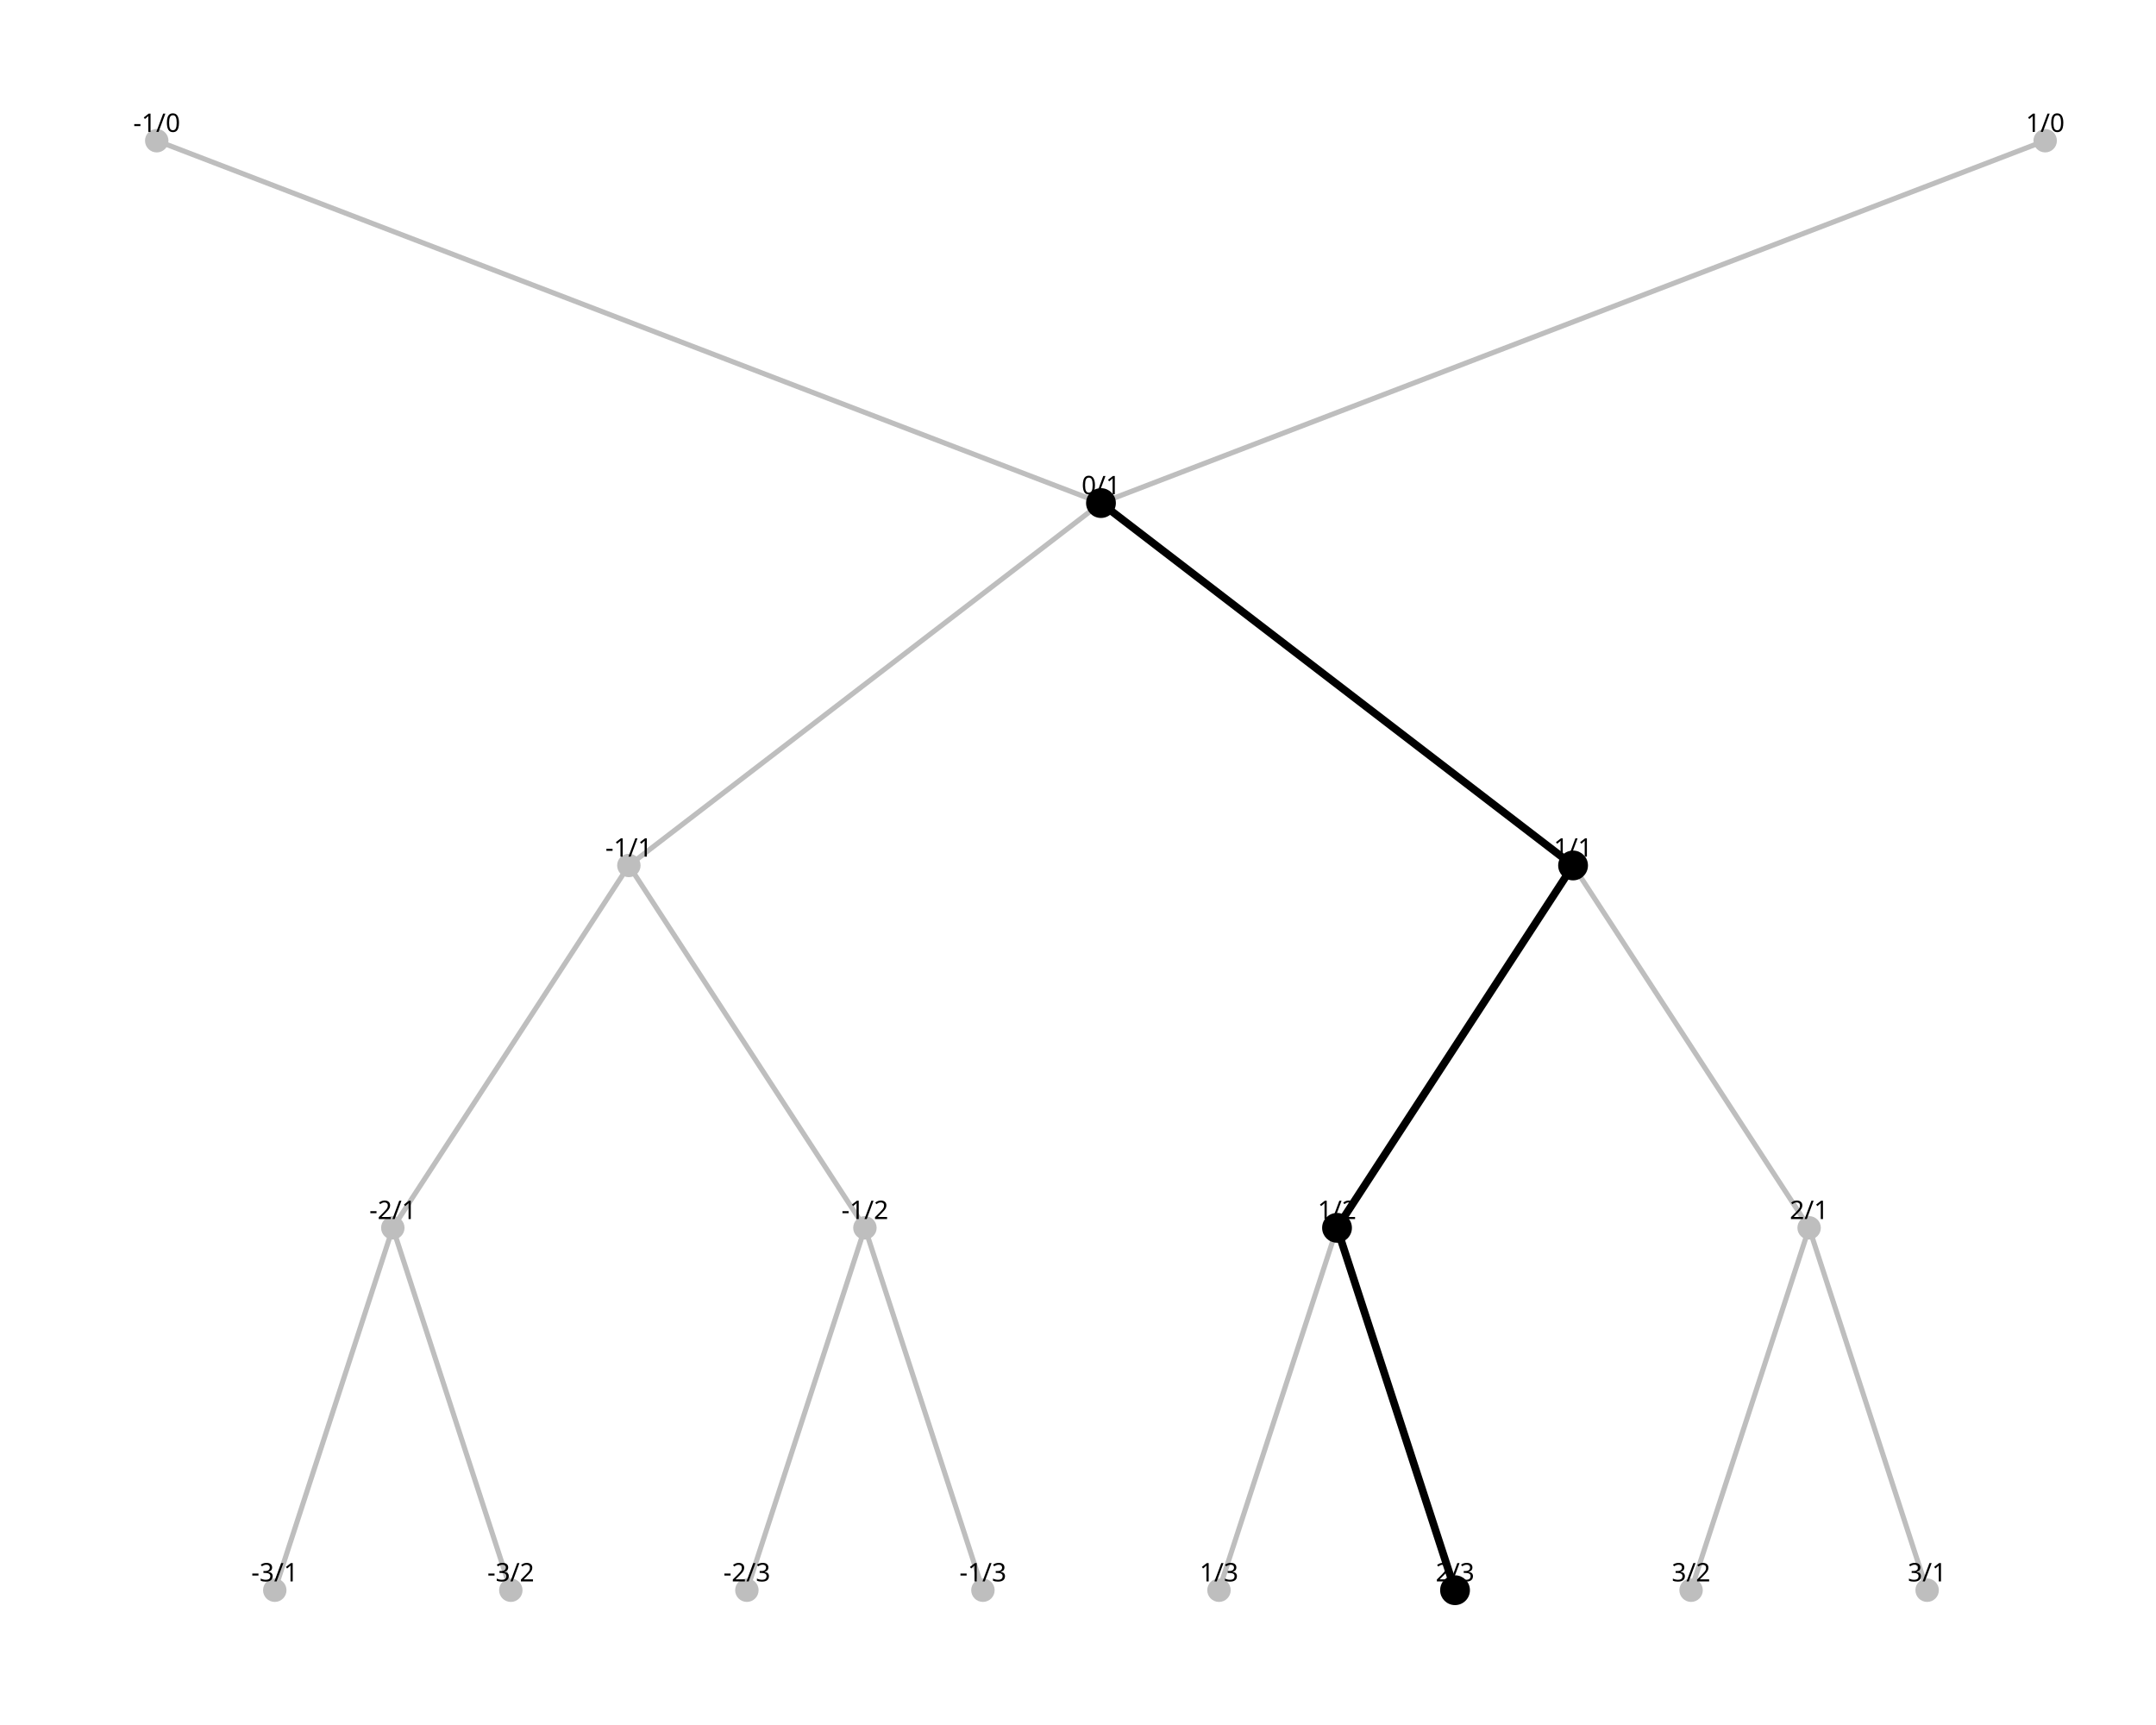
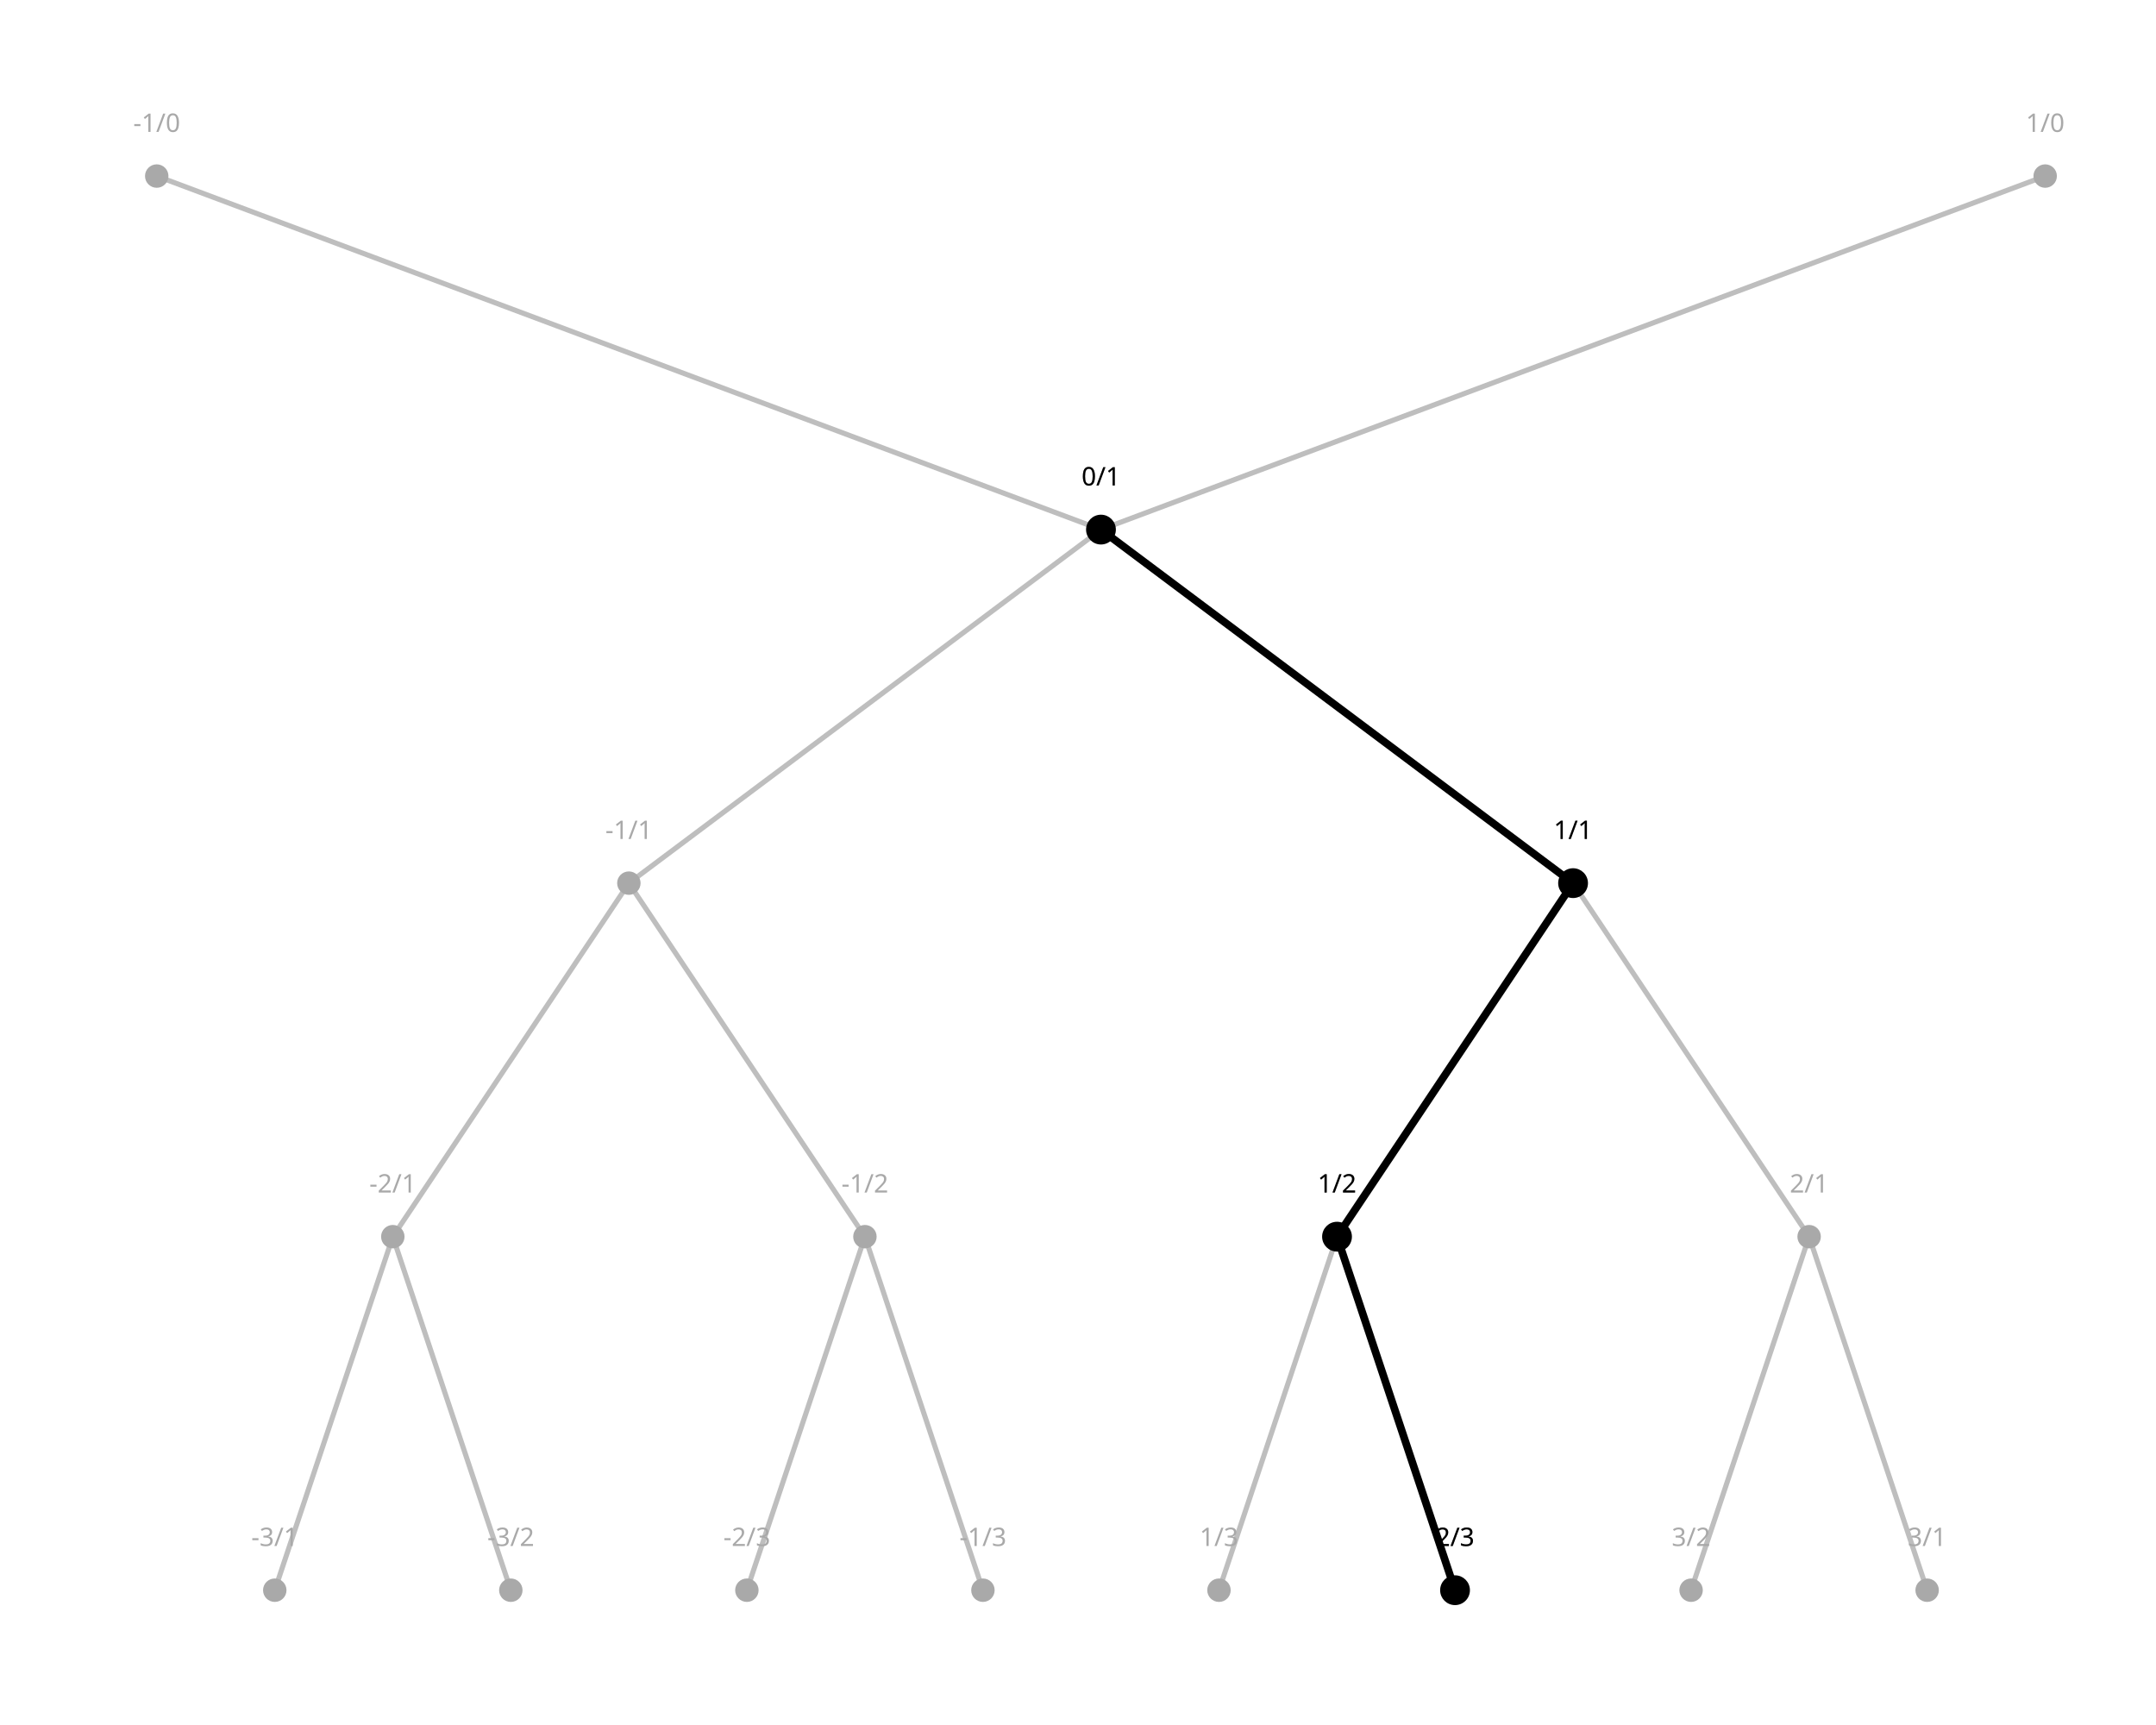
<svg xmlns="http://www.w3.org/2000/svg" class="svglite" data-engine-version="2.0" width="720.00pt" height="576.00pt" viewBox="0 0 720.00 576.00">
  <defs>
    <style type="text/css">
    .svglite line, .svglite polyline, .svglite polygon, .svglite path, .svglite rect, .svglite circle {
      fill: none;
      stroke: #000000;
      stroke-linecap: round;
      stroke-linejoin: round;
      stroke-miterlimit: 10.00;
    }
  </style>
  </defs>
  <rect width="100%" height="100%" style="stroke: none; fill: #FFFFFF;" />
  <defs>
    <clipPath id="cpMC4wMHw3MjAuMDB8MC4wMHw1NzYuMDA=">
      <rect x="0.00" y="0.00" width="720.00" height="576.00" />
    </clipPath>
  </defs>
  <g clip-path="url(#cpMC4wMHw3MjAuMDB8MC4wMHw1NzYuMDA=)">
</g>
  <defs>
    <clipPath id="cpMjAuODF8NzE0LjUyfDIyLjc4fDU1NS4xOQ==">
      <rect x="20.81" y="22.78" width="693.71" height="532.40" />
    </clipPath>
  </defs>
  <g clip-path="url(#cpMjAuODF8NzE0LjUyfDIyLjc4fDU1NS4xOQ==)">
-     <line x1="131.18" y1="409.99" x2="91.76" y2="530.99" style="stroke-width: 1.71; stroke: #BEBEBE; stroke-linecap: butt;" />
-     <line x1="210.01" y1="288.99" x2="131.18" y2="409.99" style="stroke-width: 1.71; stroke: #BEBEBE; stroke-linecap: butt;" />
-     <line x1="131.18" y1="409.99" x2="170.59" y2="530.99" style="stroke-width: 1.71; stroke: #BEBEBE; stroke-linecap: butt;" />
-     <line x1="367.67" y1="167.98" x2="210.01" y2="288.99" style="stroke-width: 1.71; stroke: #BEBEBE; stroke-linecap: butt;" />
-     <line x1="288.84" y1="409.99" x2="249.42" y2="530.99" style="stroke-width: 1.71; stroke: #BEBEBE; stroke-linecap: butt;" />
-     <line x1="210.01" y1="288.99" x2="288.84" y2="409.99" style="stroke-width: 1.71; stroke: #BEBEBE; stroke-linecap: butt;" />
-     <line x1="288.84" y1="409.99" x2="328.25" y2="530.99" style="stroke-width: 1.71; stroke: #BEBEBE; stroke-linecap: butt;" />
-     <line x1="52.34" y1="46.98" x2="367.67" y2="167.98" style="stroke-width: 1.71; stroke: #BEBEBE; stroke-linecap: butt;" />
-     <line x1="682.99" y1="46.98" x2="367.67" y2="167.98" style="stroke-width: 1.71; stroke: #BEBEBE; stroke-linecap: butt;" />
-     <line x1="446.50" y1="409.99" x2="407.08" y2="530.99" style="stroke-width: 1.71; stroke: #BEBEBE; stroke-linecap: butt;" />
-     <line x1="525.33" y1="288.99" x2="446.50" y2="409.99" style="stroke-width: 1.71; stroke: #BEBEBE; stroke-linecap: butt;" />
-     <line x1="446.50" y1="409.99" x2="485.91" y2="530.99" style="stroke-width: 1.71; stroke: #BEBEBE; stroke-linecap: butt;" />
-     <line x1="367.67" y1="167.98" x2="525.33" y2="288.99" style="stroke-width: 1.71; stroke: #BEBEBE; stroke-linecap: butt;" />
-     <line x1="604.16" y1="409.99" x2="564.74" y2="530.99" style="stroke-width: 1.71; stroke: #BEBEBE; stroke-linecap: butt;" />
-     <line x1="525.33" y1="288.99" x2="604.16" y2="409.99" style="stroke-width: 1.71; stroke: #BEBEBE; stroke-linecap: butt;" />
-     <line x1="604.16" y1="409.99" x2="643.57" y2="530.99" style="stroke-width: 1.71; stroke: #BEBEBE; stroke-linecap: butt;" />
-     <circle cx="52.34" cy="46.98" r="3.56" style="stroke-width: 0.71; stroke: #BEBEBE; fill: #BEBEBE;" />
-     <circle cx="91.76" cy="530.99" r="3.56" style="stroke-width: 0.71; stroke: #BEBEBE; fill: #BEBEBE;" />
-     <circle cx="131.18" cy="409.99" r="3.56" style="stroke-width: 0.71; stroke: #BEBEBE; fill: #BEBEBE;" />
-     <circle cx="170.59" cy="530.99" r="3.56" style="stroke-width: 0.71; stroke: #BEBEBE; fill: #BEBEBE;" />
-     <circle cx="210.01" cy="288.99" r="3.56" style="stroke-width: 0.71; stroke: #BEBEBE; fill: #BEBEBE;" />
-     <circle cx="249.42" cy="530.99" r="3.56" style="stroke-width: 0.71; stroke: #BEBEBE; fill: #BEBEBE;" />
-     <circle cx="288.84" cy="409.99" r="3.56" style="stroke-width: 0.71; stroke: #BEBEBE; fill: #BEBEBE;" />
-     <circle cx="328.25" cy="530.99" r="3.56" style="stroke-width: 0.71; stroke: #BEBEBE; fill: #BEBEBE;" />
-     <circle cx="367.67" cy="167.98" r="3.56" style="stroke-width: 0.71; stroke: #BEBEBE; fill: #BEBEBE;" />
-     <circle cx="407.08" cy="530.99" r="3.56" style="stroke-width: 0.71; stroke: #BEBEBE; fill: #BEBEBE;" />
-     <circle cx="446.50" cy="409.99" r="3.56" style="stroke-width: 0.71; stroke: #BEBEBE; fill: #BEBEBE;" />
-     <circle cx="485.91" cy="530.99" r="3.56" style="stroke-width: 0.71; stroke: #BEBEBE; fill: #BEBEBE;" />
-     <circle cx="525.33" cy="288.99" r="3.56" style="stroke-width: 0.71; stroke: #BEBEBE; fill: #BEBEBE;" />
-     <circle cx="564.74" cy="530.99" r="3.56" style="stroke-width: 0.71; stroke: #BEBEBE; fill: #BEBEBE;" />
-     <circle cx="604.16" cy="409.99" r="3.56" style="stroke-width: 0.71; stroke: #BEBEBE; fill: #BEBEBE;" />
-     <circle cx="643.57" cy="530.99" r="3.56" style="stroke-width: 0.71; stroke: #BEBEBE; fill: #BEBEBE;" />
-     <circle cx="682.99" cy="46.98" r="3.56" style="stroke-width: 0.71; stroke: #BEBEBE; fill: #BEBEBE;" />
-     <line x1="367.67" y1="167.98" x2="525.33" y2="288.99" style="stroke-width: 2.56; stroke-linecap: butt;" />
-     <line x1="525.33" y1="288.99" x2="446.50" y2="409.99" style="stroke-width: 2.56; stroke-linecap: butt;" />
-     <line x1="446.50" y1="409.99" x2="485.91" y2="530.99" style="stroke-width: 2.56; stroke-linecap: butt;" />
-     <circle cx="367.67" cy="167.98" r="4.62" style="stroke-width: 0.71; fill: #000000;" />
-     <circle cx="525.33" cy="288.99" r="4.62" style="stroke-width: 0.71; fill: #000000;" />
-     <circle cx="446.50" cy="409.99" r="4.62" style="stroke-width: 0.71; fill: #000000;" />
+     <line x1="131.18" y1="412.94" x2="91.76" y2="530.99" style="stroke-width: 1.71; stroke: #BEBEBE; stroke-linecap: butt;" />
+     <line x1="210.01" y1="294.89" x2="131.18" y2="412.94" style="stroke-width: 1.71; stroke: #BEBEBE; stroke-linecap: butt;" />
+     <line x1="131.18" y1="412.94" x2="170.59" y2="530.99" style="stroke-width: 1.71; stroke: #BEBEBE; stroke-linecap: butt;" />
+     <line x1="367.67" y1="176.84" x2="210.01" y2="294.89" style="stroke-width: 1.71; stroke: #BEBEBE; stroke-linecap: butt;" />
+     <line x1="288.84" y1="412.94" x2="249.42" y2="530.99" style="stroke-width: 1.71; stroke: #BEBEBE; stroke-linecap: butt;" />
+     <line x1="210.01" y1="294.89" x2="288.84" y2="412.94" style="stroke-width: 1.71; stroke: #BEBEBE; stroke-linecap: butt;" />
+     <line x1="288.84" y1="412.94" x2="328.25" y2="530.99" style="stroke-width: 1.71; stroke: #BEBEBE; stroke-linecap: butt;" />
+     <line x1="52.34" y1="58.79" x2="367.67" y2="176.84" style="stroke-width: 1.71; stroke: #BEBEBE; stroke-linecap: butt;" />
+     <line x1="682.99" y1="58.79" x2="367.67" y2="176.84" style="stroke-width: 1.71; stroke: #BEBEBE; stroke-linecap: butt;" />
+     <line x1="446.50" y1="412.94" x2="407.08" y2="530.99" style="stroke-width: 1.71; stroke: #BEBEBE; stroke-linecap: butt;" />
+     <line x1="525.33" y1="294.89" x2="446.50" y2="412.94" style="stroke-width: 1.71; stroke: #BEBEBE; stroke-linecap: butt;" />
+     <line x1="446.50" y1="412.94" x2="485.91" y2="530.99" style="stroke-width: 1.71; stroke: #BEBEBE; stroke-linecap: butt;" />
+     <line x1="367.67" y1="176.84" x2="525.33" y2="294.89" style="stroke-width: 1.71; stroke: #BEBEBE; stroke-linecap: butt;" />
+     <line x1="604.16" y1="412.94" x2="564.74" y2="530.99" style="stroke-width: 1.71; stroke: #BEBEBE; stroke-linecap: butt;" />
+     <line x1="525.33" y1="294.89" x2="604.16" y2="412.94" style="stroke-width: 1.71; stroke: #BEBEBE; stroke-linecap: butt;" />
+     <line x1="604.16" y1="412.94" x2="643.57" y2="530.99" style="stroke-width: 1.71; stroke: #BEBEBE; stroke-linecap: butt;" />
+     <circle cx="52.34" cy="58.79" r="3.56" style="stroke-width: 0.71; stroke: #A9A9A9; fill: #A9A9A9;" />
+     <circle cx="91.76" cy="530.99" r="3.56" style="stroke-width: 0.71; stroke: #A9A9A9; fill: #A9A9A9;" />
+     <circle cx="131.18" cy="412.94" r="3.56" style="stroke-width: 0.71; stroke: #A9A9A9; fill: #A9A9A9;" />
+     <circle cx="170.59" cy="530.99" r="3.56" style="stroke-width: 0.71; stroke: #A9A9A9; fill: #A9A9A9;" />
+     <circle cx="210.01" cy="294.89" r="3.56" style="stroke-width: 0.71; stroke: #A9A9A9; fill: #A9A9A9;" />
+     <circle cx="249.42" cy="530.99" r="3.56" style="stroke-width: 0.71; stroke: #A9A9A9; fill: #A9A9A9;" />
+     <circle cx="288.84" cy="412.94" r="3.56" style="stroke-width: 0.71; stroke: #A9A9A9; fill: #A9A9A9;" />
+     <circle cx="328.25" cy="530.99" r="3.56" style="stroke-width: 0.71; stroke: #A9A9A9; fill: #A9A9A9;" />
+     <circle cx="367.67" cy="176.84" r="3.56" style="stroke-width: 0.71; stroke: #A9A9A9; fill: #A9A9A9;" />
+     <circle cx="407.08" cy="530.99" r="3.56" style="stroke-width: 0.71; stroke: #A9A9A9; fill: #A9A9A9;" />
+     <circle cx="446.50" cy="412.94" r="3.56" style="stroke-width: 0.71; stroke: #A9A9A9; fill: #A9A9A9;" />
+     <circle cx="485.91" cy="530.99" r="3.56" style="stroke-width: 0.71; stroke: #A9A9A9; fill: #A9A9A9;" />
+     <circle cx="525.33" cy="294.89" r="3.56" style="stroke-width: 0.71; stroke: #A9A9A9; fill: #A9A9A9;" />
+     <circle cx="564.74" cy="530.99" r="3.56" style="stroke-width: 0.71; stroke: #A9A9A9; fill: #A9A9A9;" />
+     <circle cx="604.16" cy="412.94" r="3.56" style="stroke-width: 0.71; stroke: #A9A9A9; fill: #A9A9A9;" />
+     <circle cx="643.57" cy="530.99" r="3.56" style="stroke-width: 0.71; stroke: #A9A9A9; fill: #A9A9A9;" />
+     <circle cx="682.99" cy="58.79" r="3.56" style="stroke-width: 0.71; stroke: #A9A9A9; fill: #A9A9A9;" />
+     <text x="52.34" y="44.05" text-anchor="middle" style="font-size: 8.54px; fill: #A9A9A9; font-family: sans;" textLength="14.71px" lengthAdjust="spacingAndGlyphs">-1/0</text>
+     <text x="91.76" y="516.24" text-anchor="middle" style="font-size: 8.54px; fill: #A9A9A9; font-family: sans;" textLength="14.71px" lengthAdjust="spacingAndGlyphs">-3/1</text>
+     <text x="131.18" y="398.20" text-anchor="middle" style="font-size: 8.54px; fill: #A9A9A9; font-family: sans;" textLength="14.71px" lengthAdjust="spacingAndGlyphs">-2/1</text>
+     <text x="170.59" y="516.24" text-anchor="middle" style="font-size: 8.54px; fill: #A9A9A9; font-family: sans;" textLength="14.71px" lengthAdjust="spacingAndGlyphs">-3/2</text>
+     <text x="210.01" y="280.15" text-anchor="middle" style="font-size: 8.54px; fill: #A9A9A9; font-family: sans;" textLength="14.71px" lengthAdjust="spacingAndGlyphs">-1/1</text>
+     <text x="249.42" y="516.24" text-anchor="middle" style="font-size: 8.54px; fill: #A9A9A9; font-family: sans;" textLength="14.71px" lengthAdjust="spacingAndGlyphs">-2/3</text>
+     <text x="288.84" y="398.20" text-anchor="middle" style="font-size: 8.54px; fill: #A9A9A9; font-family: sans;" textLength="14.71px" lengthAdjust="spacingAndGlyphs">-1/2</text>
+     <text x="328.25" y="516.24" text-anchor="middle" style="font-size: 8.54px; fill: #A9A9A9; font-family: sans;" textLength="14.71px" lengthAdjust="spacingAndGlyphs">-1/3</text>
+     <text x="367.67" y="162.10" text-anchor="middle" style="font-size: 8.54px; fill: #A9A9A9; font-family: sans;" textLength="11.87px" lengthAdjust="spacingAndGlyphs">0/1</text>
+     <text x="407.08" y="516.24" text-anchor="middle" style="font-size: 8.54px; fill: #A9A9A9; font-family: sans;" textLength="11.87px" lengthAdjust="spacingAndGlyphs">1/3</text>
+     <text x="446.50" y="398.20" text-anchor="middle" style="font-size: 8.54px; fill: #A9A9A9; font-family: sans;" textLength="11.87px" lengthAdjust="spacingAndGlyphs">1/2</text>
+     <text x="485.91" y="516.24" text-anchor="middle" style="font-size: 8.54px; fill: #A9A9A9; font-family: sans;" textLength="11.87px" lengthAdjust="spacingAndGlyphs">2/3</text>
+     <text x="525.33" y="280.15" text-anchor="middle" style="font-size: 8.54px; fill: #A9A9A9; font-family: sans;" textLength="11.87px" lengthAdjust="spacingAndGlyphs">1/1</text>
+     <text x="564.74" y="516.24" text-anchor="middle" style="font-size: 8.54px; fill: #A9A9A9; font-family: sans;" textLength="11.87px" lengthAdjust="spacingAndGlyphs">3/2</text>
+     <text x="604.16" y="398.20" text-anchor="middle" style="font-size: 8.54px; fill: #A9A9A9; font-family: sans;" textLength="11.87px" lengthAdjust="spacingAndGlyphs">2/1</text>
+     <text x="643.57" y="516.24" text-anchor="middle" style="font-size: 8.54px; fill: #A9A9A9; font-family: sans;" textLength="11.87px" lengthAdjust="spacingAndGlyphs">3/1</text>
+     <text x="682.99" y="44.05" text-anchor="middle" style="font-size: 8.54px; fill: #A9A9A9; font-family: sans;" textLength="11.87px" lengthAdjust="spacingAndGlyphs">1/0</text>
+     <line x1="367.67" y1="176.84" x2="525.33" y2="294.89" style="stroke-width: 2.56; stroke-linecap: butt;" />
+     <line x1="525.33" y1="294.89" x2="446.50" y2="412.94" style="stroke-width: 2.56; stroke-linecap: butt;" />
+     <line x1="446.50" y1="412.94" x2="485.91" y2="530.99" style="stroke-width: 2.56; stroke-linecap: butt;" />
+     <circle cx="367.67" cy="176.84" r="4.62" style="stroke-width: 0.71; fill: #000000;" />
+     <circle cx="525.33" cy="294.89" r="4.62" style="stroke-width: 0.71; fill: #000000;" />
+     <circle cx="446.50" cy="412.94" r="4.62" style="stroke-width: 0.71; fill: #000000;" />
    <circle cx="485.91" cy="530.99" r="4.62" style="stroke-width: 0.71; fill: #000000;" />
-     <text x="52.34" y="44.05" text-anchor="middle" style="font-size: 8.54px; font-family: sans;" textLength="14.71px" lengthAdjust="spacingAndGlyphs">-1/0</text>
-     <text x="91.76" y="528.05" text-anchor="middle" style="font-size: 8.54px; font-family: sans;" textLength="14.71px" lengthAdjust="spacingAndGlyphs">-3/1</text>
-     <text x="131.18" y="407.05" text-anchor="middle" style="font-size: 8.54px; font-family: sans;" textLength="14.71px" lengthAdjust="spacingAndGlyphs">-2/1</text>
-     <text x="170.59" y="528.05" text-anchor="middle" style="font-size: 8.54px; font-family: sans;" textLength="14.71px" lengthAdjust="spacingAndGlyphs">-3/2</text>
-     <text x="210.01" y="286.05" text-anchor="middle" style="font-size: 8.54px; font-family: sans;" textLength="14.71px" lengthAdjust="spacingAndGlyphs">-1/1</text>
-     <text x="249.42" y="528.05" text-anchor="middle" style="font-size: 8.54px; font-family: sans;" textLength="14.71px" lengthAdjust="spacingAndGlyphs">-2/3</text>
-     <text x="288.84" y="407.05" text-anchor="middle" style="font-size: 8.54px; font-family: sans;" textLength="14.71px" lengthAdjust="spacingAndGlyphs">-1/2</text>
-     <text x="328.25" y="528.05" text-anchor="middle" style="font-size: 8.54px; font-family: sans;" textLength="14.71px" lengthAdjust="spacingAndGlyphs">-1/3</text>
-     <text x="367.67" y="165.05" text-anchor="middle" style="font-size: 8.54px; font-family: sans;" textLength="11.87px" lengthAdjust="spacingAndGlyphs">0/1</text>
-     <text x="407.08" y="528.05" text-anchor="middle" style="font-size: 8.54px; font-family: sans;" textLength="11.87px" lengthAdjust="spacingAndGlyphs">1/3</text>
-     <text x="446.50" y="407.05" text-anchor="middle" style="font-size: 8.54px; font-family: sans;" textLength="11.87px" lengthAdjust="spacingAndGlyphs">1/2</text>
-     <text x="485.91" y="528.05" text-anchor="middle" style="font-size: 8.54px; font-family: sans;" textLength="11.87px" lengthAdjust="spacingAndGlyphs">2/3</text>
-     <text x="525.33" y="286.05" text-anchor="middle" style="font-size: 8.54px; font-family: sans;" textLength="11.87px" lengthAdjust="spacingAndGlyphs">1/1</text>
-     <text x="564.74" y="528.05" text-anchor="middle" style="font-size: 8.54px; font-family: sans;" textLength="11.87px" lengthAdjust="spacingAndGlyphs">3/2</text>
-     <text x="604.16" y="407.05" text-anchor="middle" style="font-size: 8.54px; font-family: sans;" textLength="11.87px" lengthAdjust="spacingAndGlyphs">2/1</text>
-     <text x="643.57" y="528.05" text-anchor="middle" style="font-size: 8.54px; font-family: sans;" textLength="11.87px" lengthAdjust="spacingAndGlyphs">3/1</text>
-     <text x="682.99" y="44.05" text-anchor="middle" style="font-size: 8.54px; font-family: sans;" textLength="11.87px" lengthAdjust="spacingAndGlyphs">1/0</text>
+     <text x="367.67" y="162.10" text-anchor="middle" style="font-size: 8.54px; font-family: sans;" textLength="11.87px" lengthAdjust="spacingAndGlyphs">0/1</text>
+     <text x="525.33" y="280.15" text-anchor="middle" style="font-size: 8.54px; font-family: sans;" textLength="11.87px" lengthAdjust="spacingAndGlyphs">1/1</text>
+     <text x="446.50" y="398.20" text-anchor="middle" style="font-size: 8.54px; font-family: sans;" textLength="11.87px" lengthAdjust="spacingAndGlyphs">1/2</text>
+     <text x="485.91" y="516.24" text-anchor="middle" style="font-size: 8.54px; font-family: sans;" textLength="11.87px" lengthAdjust="spacingAndGlyphs">2/3</text>
  </g>
  <g clip-path="url(#cpMC4wMHw3MjAuMDB8MC4wMHw1NzYuMDA=)">
</g>
</svg>
